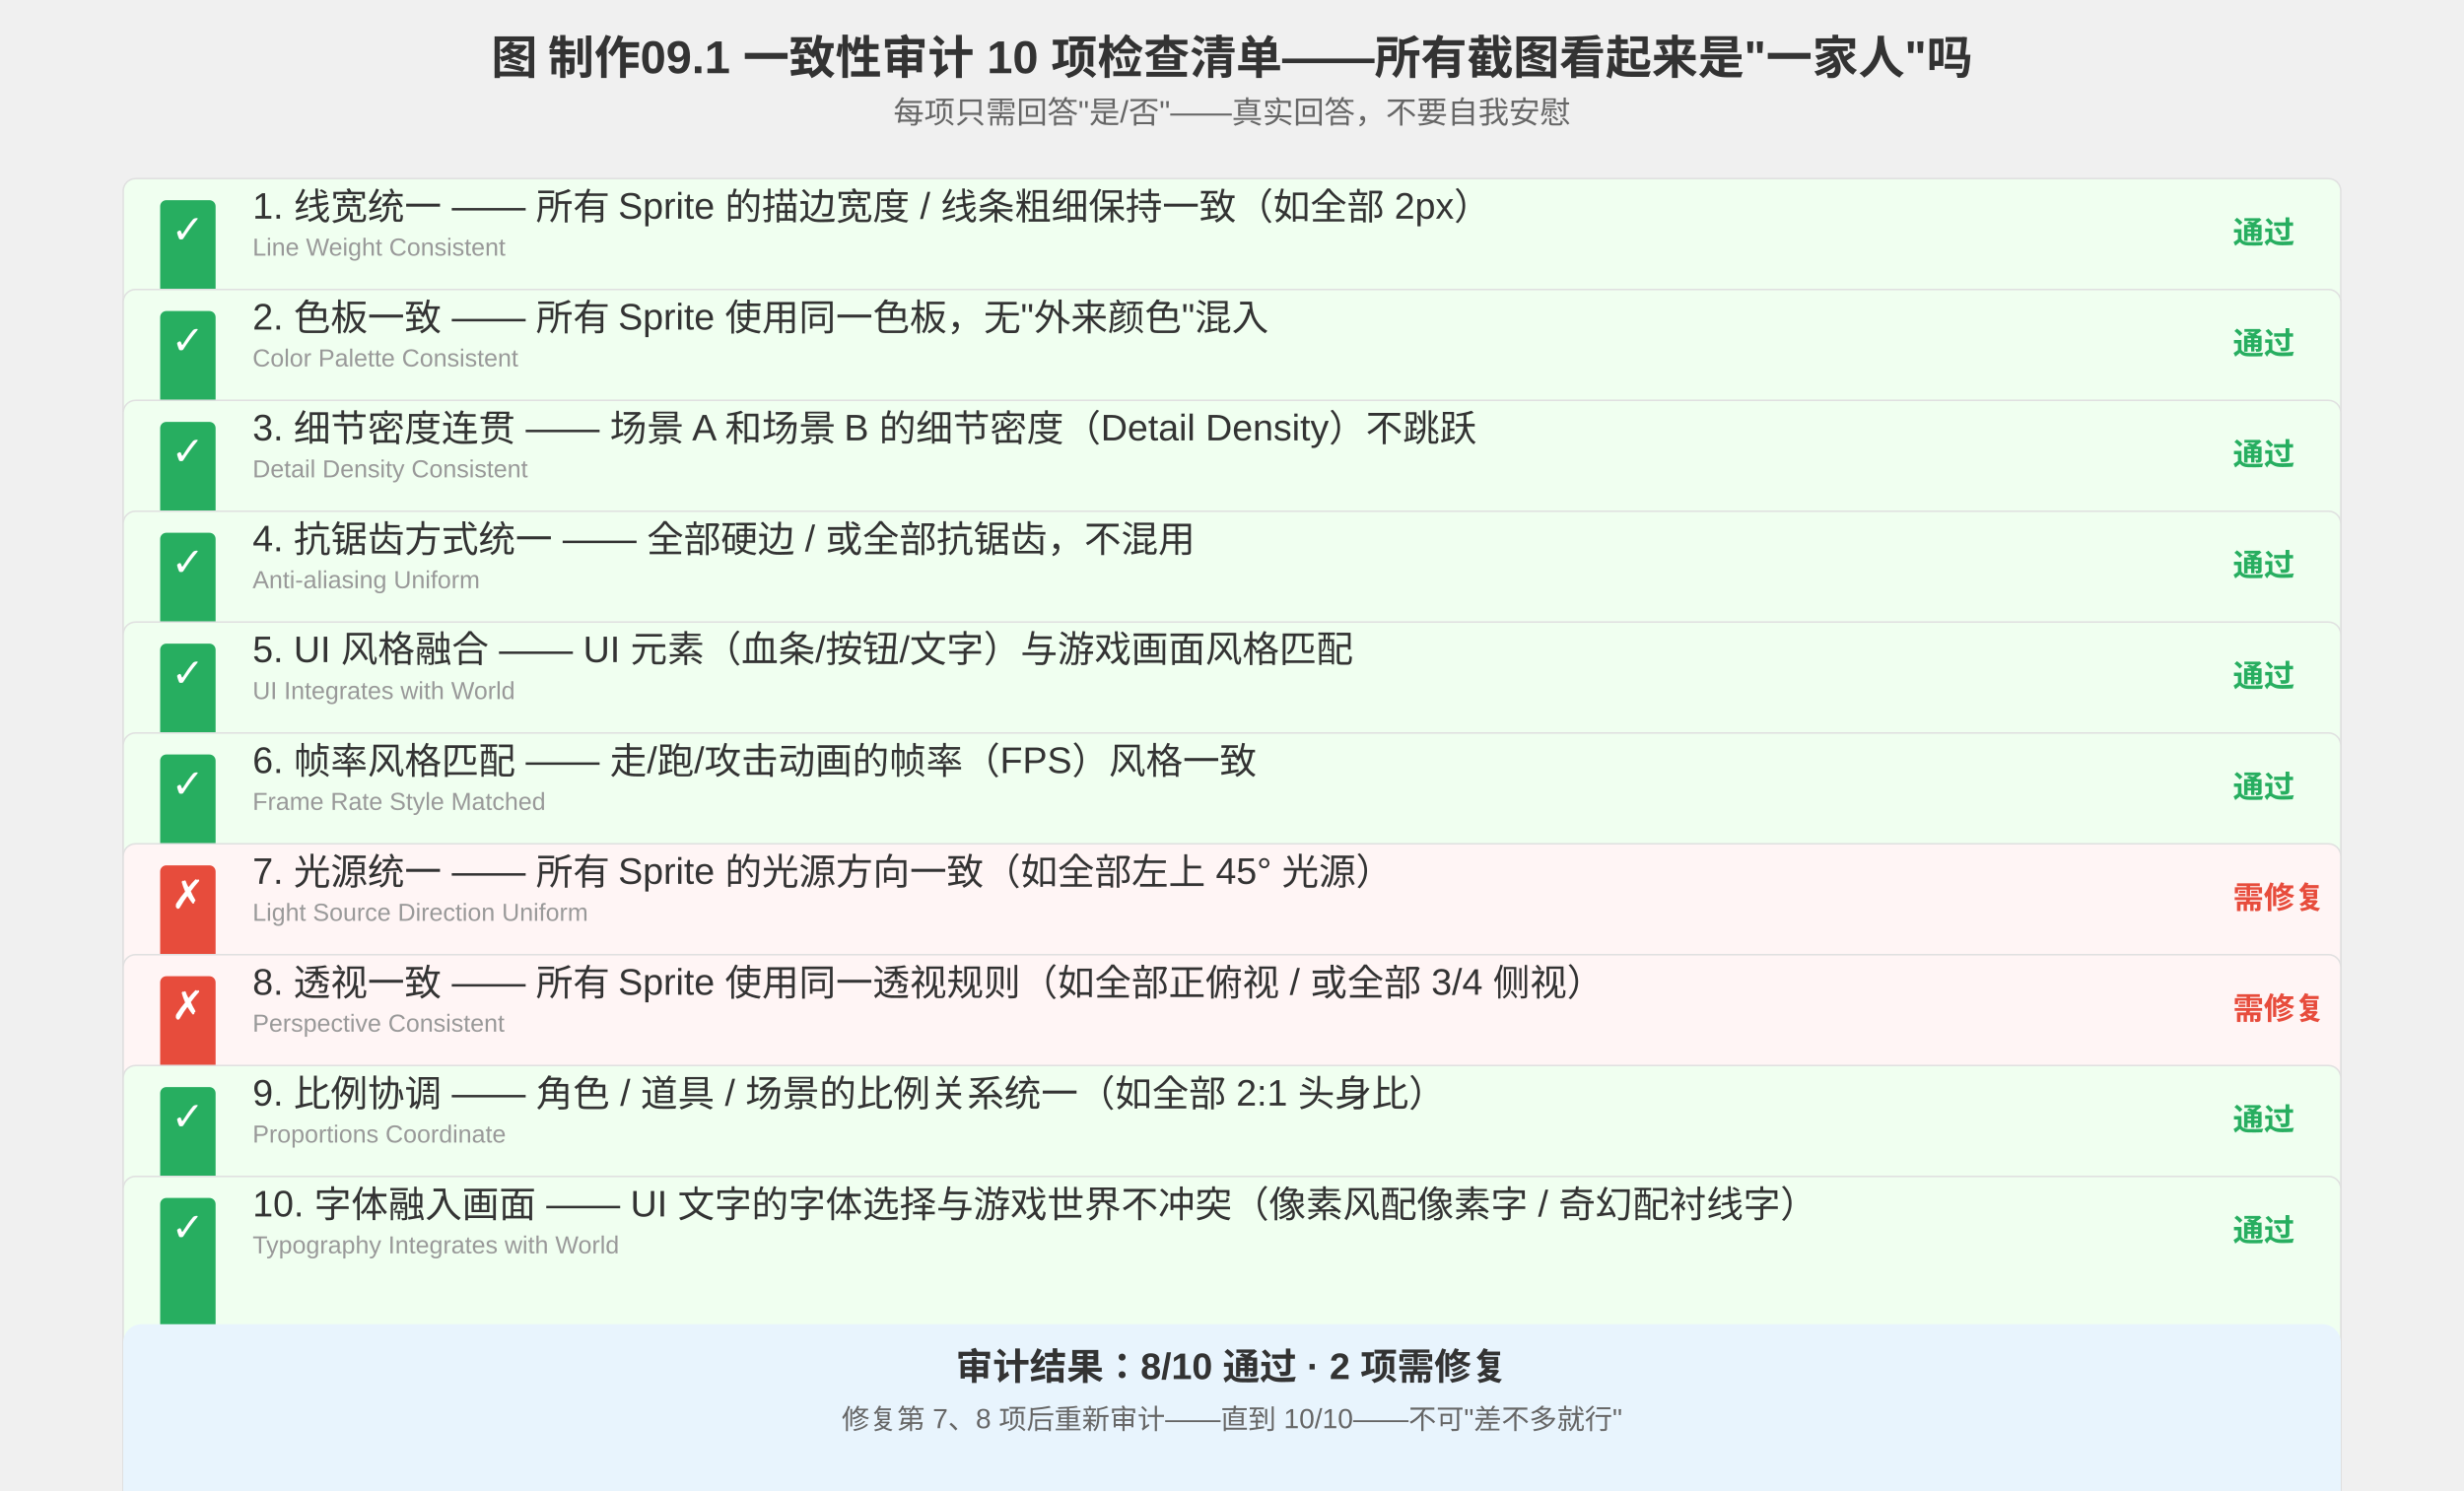
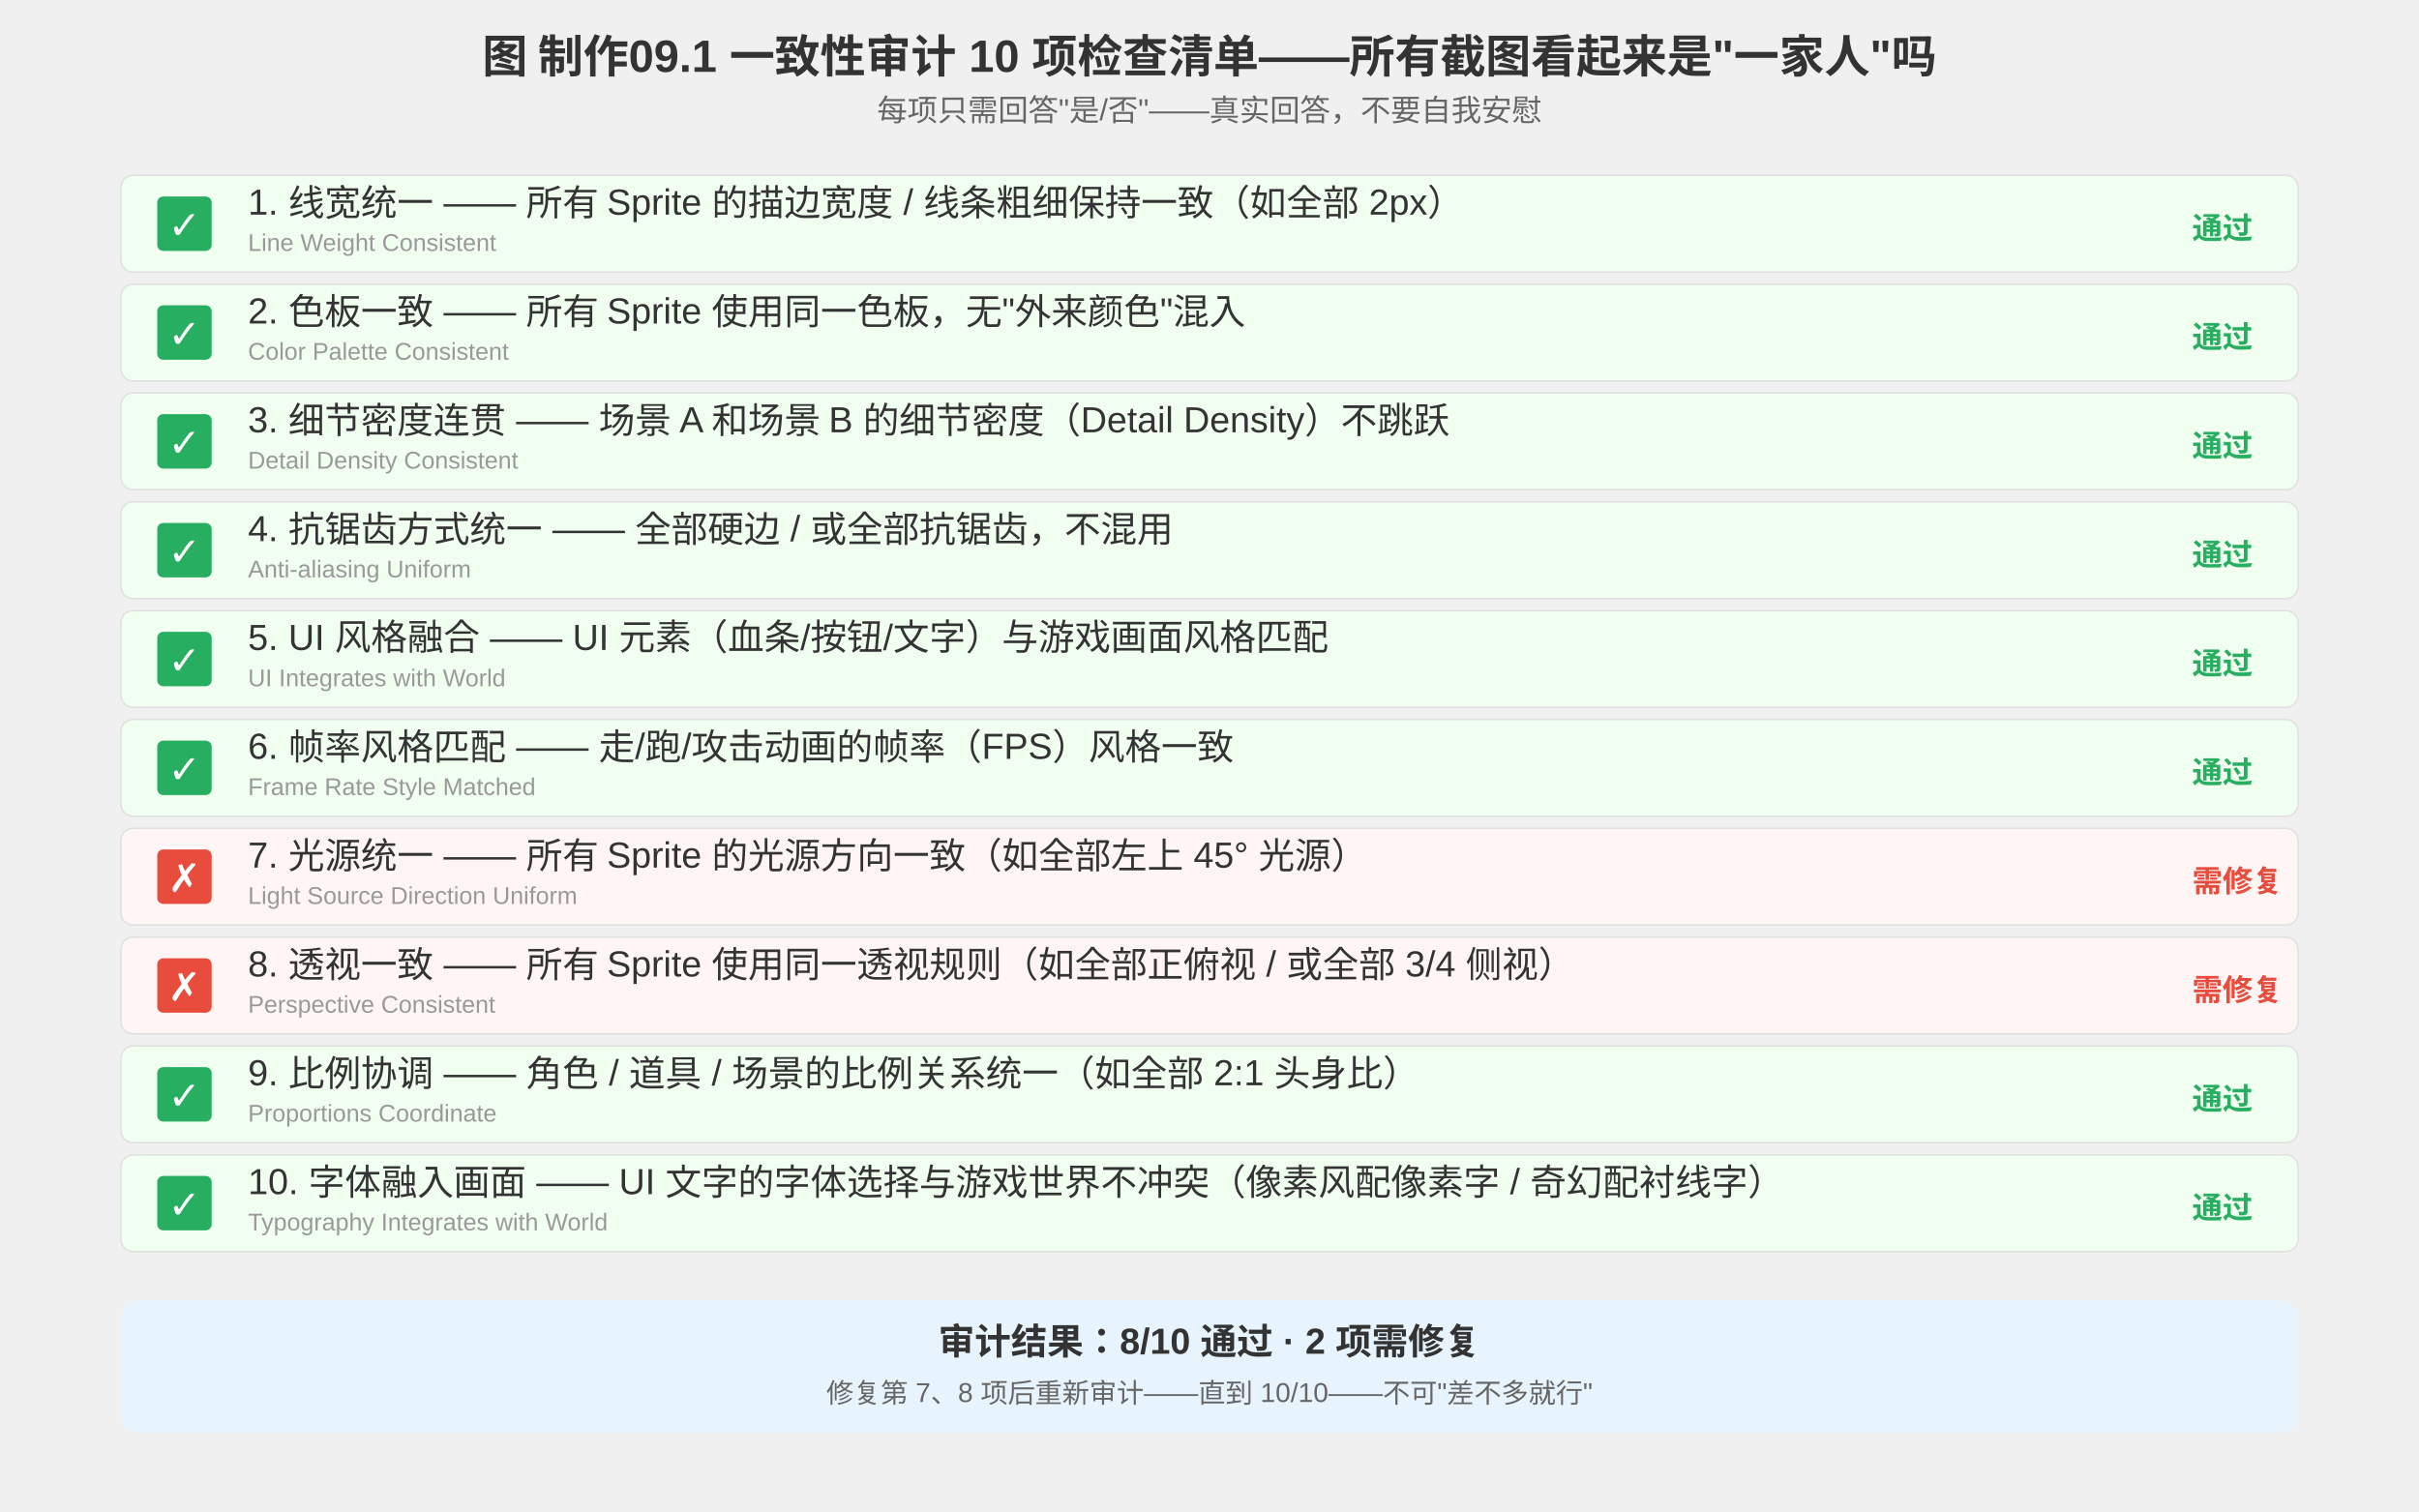
- <svg xmlns="http://www.w3.org/2000/svg" viewBox="0.0 0.0 800.0 484" width="800" height="484">
+ <svg xmlns="http://www.w3.org/2000/svg" viewBox="0 0 800 500" width="800" height="500">
  <style>
    text { font-family: 'PingFang SC','Microsoft YaHei',Arial,sans-serif; }
    .title { font-size: 15px; font-weight: bold; fill: #333; }
    .subtitle { font-size: 10px; fill: #666; }
    .check-item { font-size: 12px; fill: #333; }
    .check-en { font-size: 8px; fill: #999; }
    .pass-text { font-size: 10px; fill: #27AE60; font-weight: bold; }
    .fail-text { font-size: 10px; fill: #E74C3C; font-weight: bold; }
    .row-label { font-size: 8px; fill: #aaa; }
  </style>
  <text x="400" y="24" class="title" text-anchor="middle">图 制作09.1  一致性审计 10 项检查清单——所有截图看起来是"一家人"吗</text>
  <text x="400" y="40" class="subtitle" text-anchor="middle">每项只需回答"是/否"——真实回答，不要自我安慰</text>
  <g transform="translate(40, 58)">
-     <rect x="0" y="0" width="720" height="484" fill="#F0FFF0" rx="4" />
-     <rect x="0" y="0" width="720" height="484" fill="none" stroke="#E0E0E0" stroke-width="0.5" rx="4" />
-     <rect x="12" y="7" width="18" height="484" fill="#27AE60" rx="2" />
+     <rect x="0" y="0" width="720" height="32" fill="#F0FFF0" rx="4" />
+     <rect x="0" y="0" width="720" height="32" fill="none" stroke="#E0E0E0" stroke-width="0.5" rx="4" />
+     <rect x="12" y="7" width="18" height="18" fill="#27AE60" rx="2" />
    <text x="21" y="21" fill="#fff" font-size="13" text-anchor="middle" font-family="'PingFang SC','Microsoft YaHei',Arial,sans-serif">✓</text>
    <text x="42" y="13" class="check-item">1. 线宽统一 —— 所有 Sprite 的描边宽度 / 线条粗细保持一致（如全部 2px）</text>
    <text x="42" y="25" class="check-en">Line Weight Consistent</text>
    <text x="685" y="21" class="pass-text">通过</text>
  </g>
  <g transform="translate(40, 94)">
-     <rect x="0" y="0" width="720" height="484" fill="#F0FFF0" rx="4" />
-     <rect x="0" y="0" width="720" height="484" fill="none" stroke="#E0E0E0" stroke-width="0.5" rx="4" />
-     <rect x="12" y="7" width="18" height="484" fill="#27AE60" rx="2" />
+     <rect x="0" y="0" width="720" height="32" fill="#F0FFF0" rx="4" />
+     <rect x="0" y="0" width="720" height="32" fill="none" stroke="#E0E0E0" stroke-width="0.5" rx="4" />
+     <rect x="12" y="7" width="18" height="18" fill="#27AE60" rx="2" />
    <text x="21" y="21" fill="#fff" font-size="13" text-anchor="middle" font-family="'PingFang SC','Microsoft YaHei',Arial,sans-serif">✓</text>
    <text x="42" y="13" class="check-item">2. 色板一致 —— 所有 Sprite 使用同一色板，无"外来颜色"混入</text>
    <text x="42" y="25" class="check-en">Color Palette Consistent</text>
    <text x="685" y="21" class="pass-text">通过</text>
  </g>
  <g transform="translate(40, 130)">
-     <rect x="0" y="0" width="720" height="484" fill="#F0FFF0" rx="4" />
-     <rect x="0" y="0" width="720" height="484" fill="none" stroke="#E0E0E0" stroke-width="0.5" rx="4" />
-     <rect x="12" y="7" width="18" height="484" fill="#27AE60" rx="2" />
+     <rect x="0" y="0" width="720" height="32" fill="#F0FFF0" rx="4" />
+     <rect x="0" y="0" width="720" height="32" fill="none" stroke="#E0E0E0" stroke-width="0.5" rx="4" />
+     <rect x="12" y="7" width="18" height="18" fill="#27AE60" rx="2" />
    <text x="21" y="21" fill="#fff" font-size="13" text-anchor="middle" font-family="'PingFang SC','Microsoft YaHei',Arial,sans-serif">✓</text>
    <text x="42" y="13" class="check-item">3. 细节密度连贯 —— 场景 A 和场景 B 的细节密度（Detail Density）不跳跃</text>
    <text x="42" y="25" class="check-en">Detail Density Consistent</text>
    <text x="685" y="21" class="pass-text">通过</text>
  </g>
  <g transform="translate(40, 166)">
-     <rect x="0" y="0" width="720" height="484" fill="#F0FFF0" rx="4" />
-     <rect x="0" y="0" width="720" height="484" fill="none" stroke="#E0E0E0" stroke-width="0.5" rx="4" />
-     <rect x="12" y="7" width="18" height="484" fill="#27AE60" rx="2" />
+     <rect x="0" y="0" width="720" height="32" fill="#F0FFF0" rx="4" />
+     <rect x="0" y="0" width="720" height="32" fill="none" stroke="#E0E0E0" stroke-width="0.5" rx="4" />
+     <rect x="12" y="7" width="18" height="18" fill="#27AE60" rx="2" />
    <text x="21" y="21" fill="#fff" font-size="13" text-anchor="middle" font-family="'PingFang SC','Microsoft YaHei',Arial,sans-serif">✓</text>
    <text x="42" y="13" class="check-item">4. 抗锯齿方式统一 —— 全部硬边 / 或全部抗锯齿，不混用</text>
    <text x="42" y="25" class="check-en">Anti-aliasing Uniform</text>
    <text x="685" y="21" class="pass-text">通过</text>
  </g>
  <g transform="translate(40, 202)">
-     <rect x="0" y="0" width="720" height="484" fill="#F0FFF0" rx="4" />
-     <rect x="0" y="0" width="720" height="484" fill="none" stroke="#E0E0E0" stroke-width="0.5" rx="4" />
-     <rect x="12" y="7" width="18" height="484" fill="#27AE60" rx="2" />
+     <rect x="0" y="0" width="720" height="32" fill="#F0FFF0" rx="4" />
+     <rect x="0" y="0" width="720" height="32" fill="none" stroke="#E0E0E0" stroke-width="0.5" rx="4" />
+     <rect x="12" y="7" width="18" height="18" fill="#27AE60" rx="2" />
    <text x="21" y="21" fill="#fff" font-size="13" text-anchor="middle" font-family="'PingFang SC','Microsoft YaHei',Arial,sans-serif">✓</text>
    <text x="42" y="13" class="check-item">5. UI 风格融合 —— UI 元素（血条/按钮/文字）与游戏画面风格匹配</text>
    <text x="42" y="25" class="check-en">UI Integrates with World</text>
    <text x="685" y="21" class="pass-text">通过</text>
  </g>
  <g transform="translate(40, 238)">
-     <rect x="0" y="0" width="720" height="484" fill="#F0FFF0" rx="4" />
-     <rect x="0" y="0" width="720" height="484" fill="none" stroke="#E0E0E0" stroke-width="0.5" rx="4" />
-     <rect x="12" y="7" width="18" height="484" fill="#27AE60" rx="2" />
+     <rect x="0" y="0" width="720" height="32" fill="#F0FFF0" rx="4" />
+     <rect x="0" y="0" width="720" height="32" fill="none" stroke="#E0E0E0" stroke-width="0.5" rx="4" />
+     <rect x="12" y="7" width="18" height="18" fill="#27AE60" rx="2" />
    <text x="21" y="21" fill="#fff" font-size="13" text-anchor="middle" font-family="'PingFang SC','Microsoft YaHei',Arial,sans-serif">✓</text>
    <text x="42" y="13" class="check-item">6. 帧率风格匹配 —— 走/跑/攻击动画的帧率（FPS）风格一致</text>
    <text x="42" y="25" class="check-en">Frame Rate Style Matched</text>
    <text x="685" y="21" class="pass-text">通过</text>
  </g>
  <g transform="translate(40, 274)">
-     <rect x="0" y="0" width="720" height="484" fill="#FFF5F5" rx="4" />
-     <rect x="0" y="0" width="720" height="484" fill="none" stroke="#E0E0E0" stroke-width="0.5" rx="4" />
-     <rect x="12" y="7" width="18" height="484" fill="#E74C3C" rx="2" />
+     <rect x="0" y="0" width="720" height="32" fill="#FFF5F5" rx="4" />
+     <rect x="0" y="0" width="720" height="32" fill="none" stroke="#E0E0E0" stroke-width="0.5" rx="4" />
+     <rect x="12" y="7" width="18" height="18" fill="#E74C3C" rx="2" />
    <text x="21" y="21" fill="#fff" font-size="13" text-anchor="middle" font-family="'PingFang SC','Microsoft YaHei',Arial,sans-serif">✗</text>
    <text x="42" y="13" class="check-item">7. 光源统一 —— 所有 Sprite 的光源方向一致（如全部左上 45° 光源）</text>
    <text x="42" y="25" class="check-en">Light Source Direction Uniform</text>
    <text x="685" y="21" class="fail-text">需修复</text>
  </g>
  <g transform="translate(40, 310)">
-     <rect x="0" y="0" width="720" height="484" fill="#FFF5F5" rx="4" />
-     <rect x="0" y="0" width="720" height="484" fill="none" stroke="#E0E0E0" stroke-width="0.5" rx="4" />
-     <rect x="12" y="7" width="18" height="484" fill="#E74C3C" rx="2" />
+     <rect x="0" y="0" width="720" height="32" fill="#FFF5F5" rx="4" />
+     <rect x="0" y="0" width="720" height="32" fill="none" stroke="#E0E0E0" stroke-width="0.5" rx="4" />
+     <rect x="12" y="7" width="18" height="18" fill="#E74C3C" rx="2" />
    <text x="21" y="21" fill="#fff" font-size="13" text-anchor="middle" font-family="'PingFang SC','Microsoft YaHei',Arial,sans-serif">✗</text>
    <text x="42" y="13" class="check-item">8. 透视一致 —— 所有 Sprite 使用同一透视规则（如全部正俯视 / 或全部 3/4 侧视）</text>
    <text x="42" y="25" class="check-en">Perspective Consistent</text>
    <text x="685" y="21" class="fail-text">需修复</text>
  </g>
  <g transform="translate(40, 346)">
-     <rect x="0" y="0" width="720" height="484" fill="#F0FFF0" rx="4" />
-     <rect x="0" y="0" width="720" height="484" fill="none" stroke="#E0E0E0" stroke-width="0.5" rx="4" />
-     <rect x="12" y="7" width="18" height="484" fill="#27AE60" rx="2" />
+     <rect x="0" y="0" width="720" height="32" fill="#F0FFF0" rx="4" />
+     <rect x="0" y="0" width="720" height="32" fill="none" stroke="#E0E0E0" stroke-width="0.5" rx="4" />
+     <rect x="12" y="7" width="18" height="18" fill="#27AE60" rx="2" />
    <text x="21" y="21" fill="#fff" font-size="13" text-anchor="middle" font-family="'PingFang SC','Microsoft YaHei',Arial,sans-serif">✓</text>
    <text x="42" y="13" class="check-item">9. 比例协调 —— 角色 / 道具 / 场景的比例关系统一（如全部 2:1 头身比）</text>
    <text x="42" y="25" class="check-en">Proportions Coordinate</text>
    <text x="685" y="21" class="pass-text">通过</text>
  </g>
  <g transform="translate(40, 382)">
-     <rect x="0" y="0" width="720" height="484" fill="#F0FFF0" rx="4" />
-     <rect x="0" y="0" width="720" height="484" fill="none" stroke="#E0E0E0" stroke-width="0.5" rx="4" />
-     <rect x="12" y="7" width="18" height="484" fill="#27AE60" rx="2" />
+     <rect x="0" y="0" width="720" height="32" fill="#F0FFF0" rx="4" />
+     <rect x="0" y="0" width="720" height="32" fill="none" stroke="#E0E0E0" stroke-width="0.5" rx="4" />
+     <rect x="12" y="7" width="18" height="18" fill="#27AE60" rx="2" />
    <text x="21" y="21" fill="#fff" font-size="13" text-anchor="middle" font-family="'PingFang SC','Microsoft YaHei',Arial,sans-serif">✓</text>
    <text x="42" y="13" class="check-item">10. 字体融入画面 —— UI 文字的字体选择与游戏世界不冲突（像素风配像素字 / 奇幻配衬线字）</text>
    <text x="42" y="25" class="check-en">Typography Integrates with World</text>
    <text x="685" y="21" class="pass-text">通过</text>
  </g>
  <g transform="translate(40, 430)">
-     <rect x="0" y="0" width="720" height="484" fill="#E8F4FD" rx="6" />
+     <rect x="0" y="0" width="720" height="44" fill="#E8F4FD" rx="6" />
    <text x="360" y="18" font-size="12" font-weight="bold" fill="#333" text-anchor="middle" font-family="'PingFang SC','Microsoft YaHei',Arial,sans-serif">审计结果：8/10 通过 · 2 项需修复</text>
    <text x="360" y="34" font-size="9" fill="#666" text-anchor="middle">修复第 7、8 项后重新审计——直到 10/10——不可"差不多就行"</text>
  </g>
</svg>
